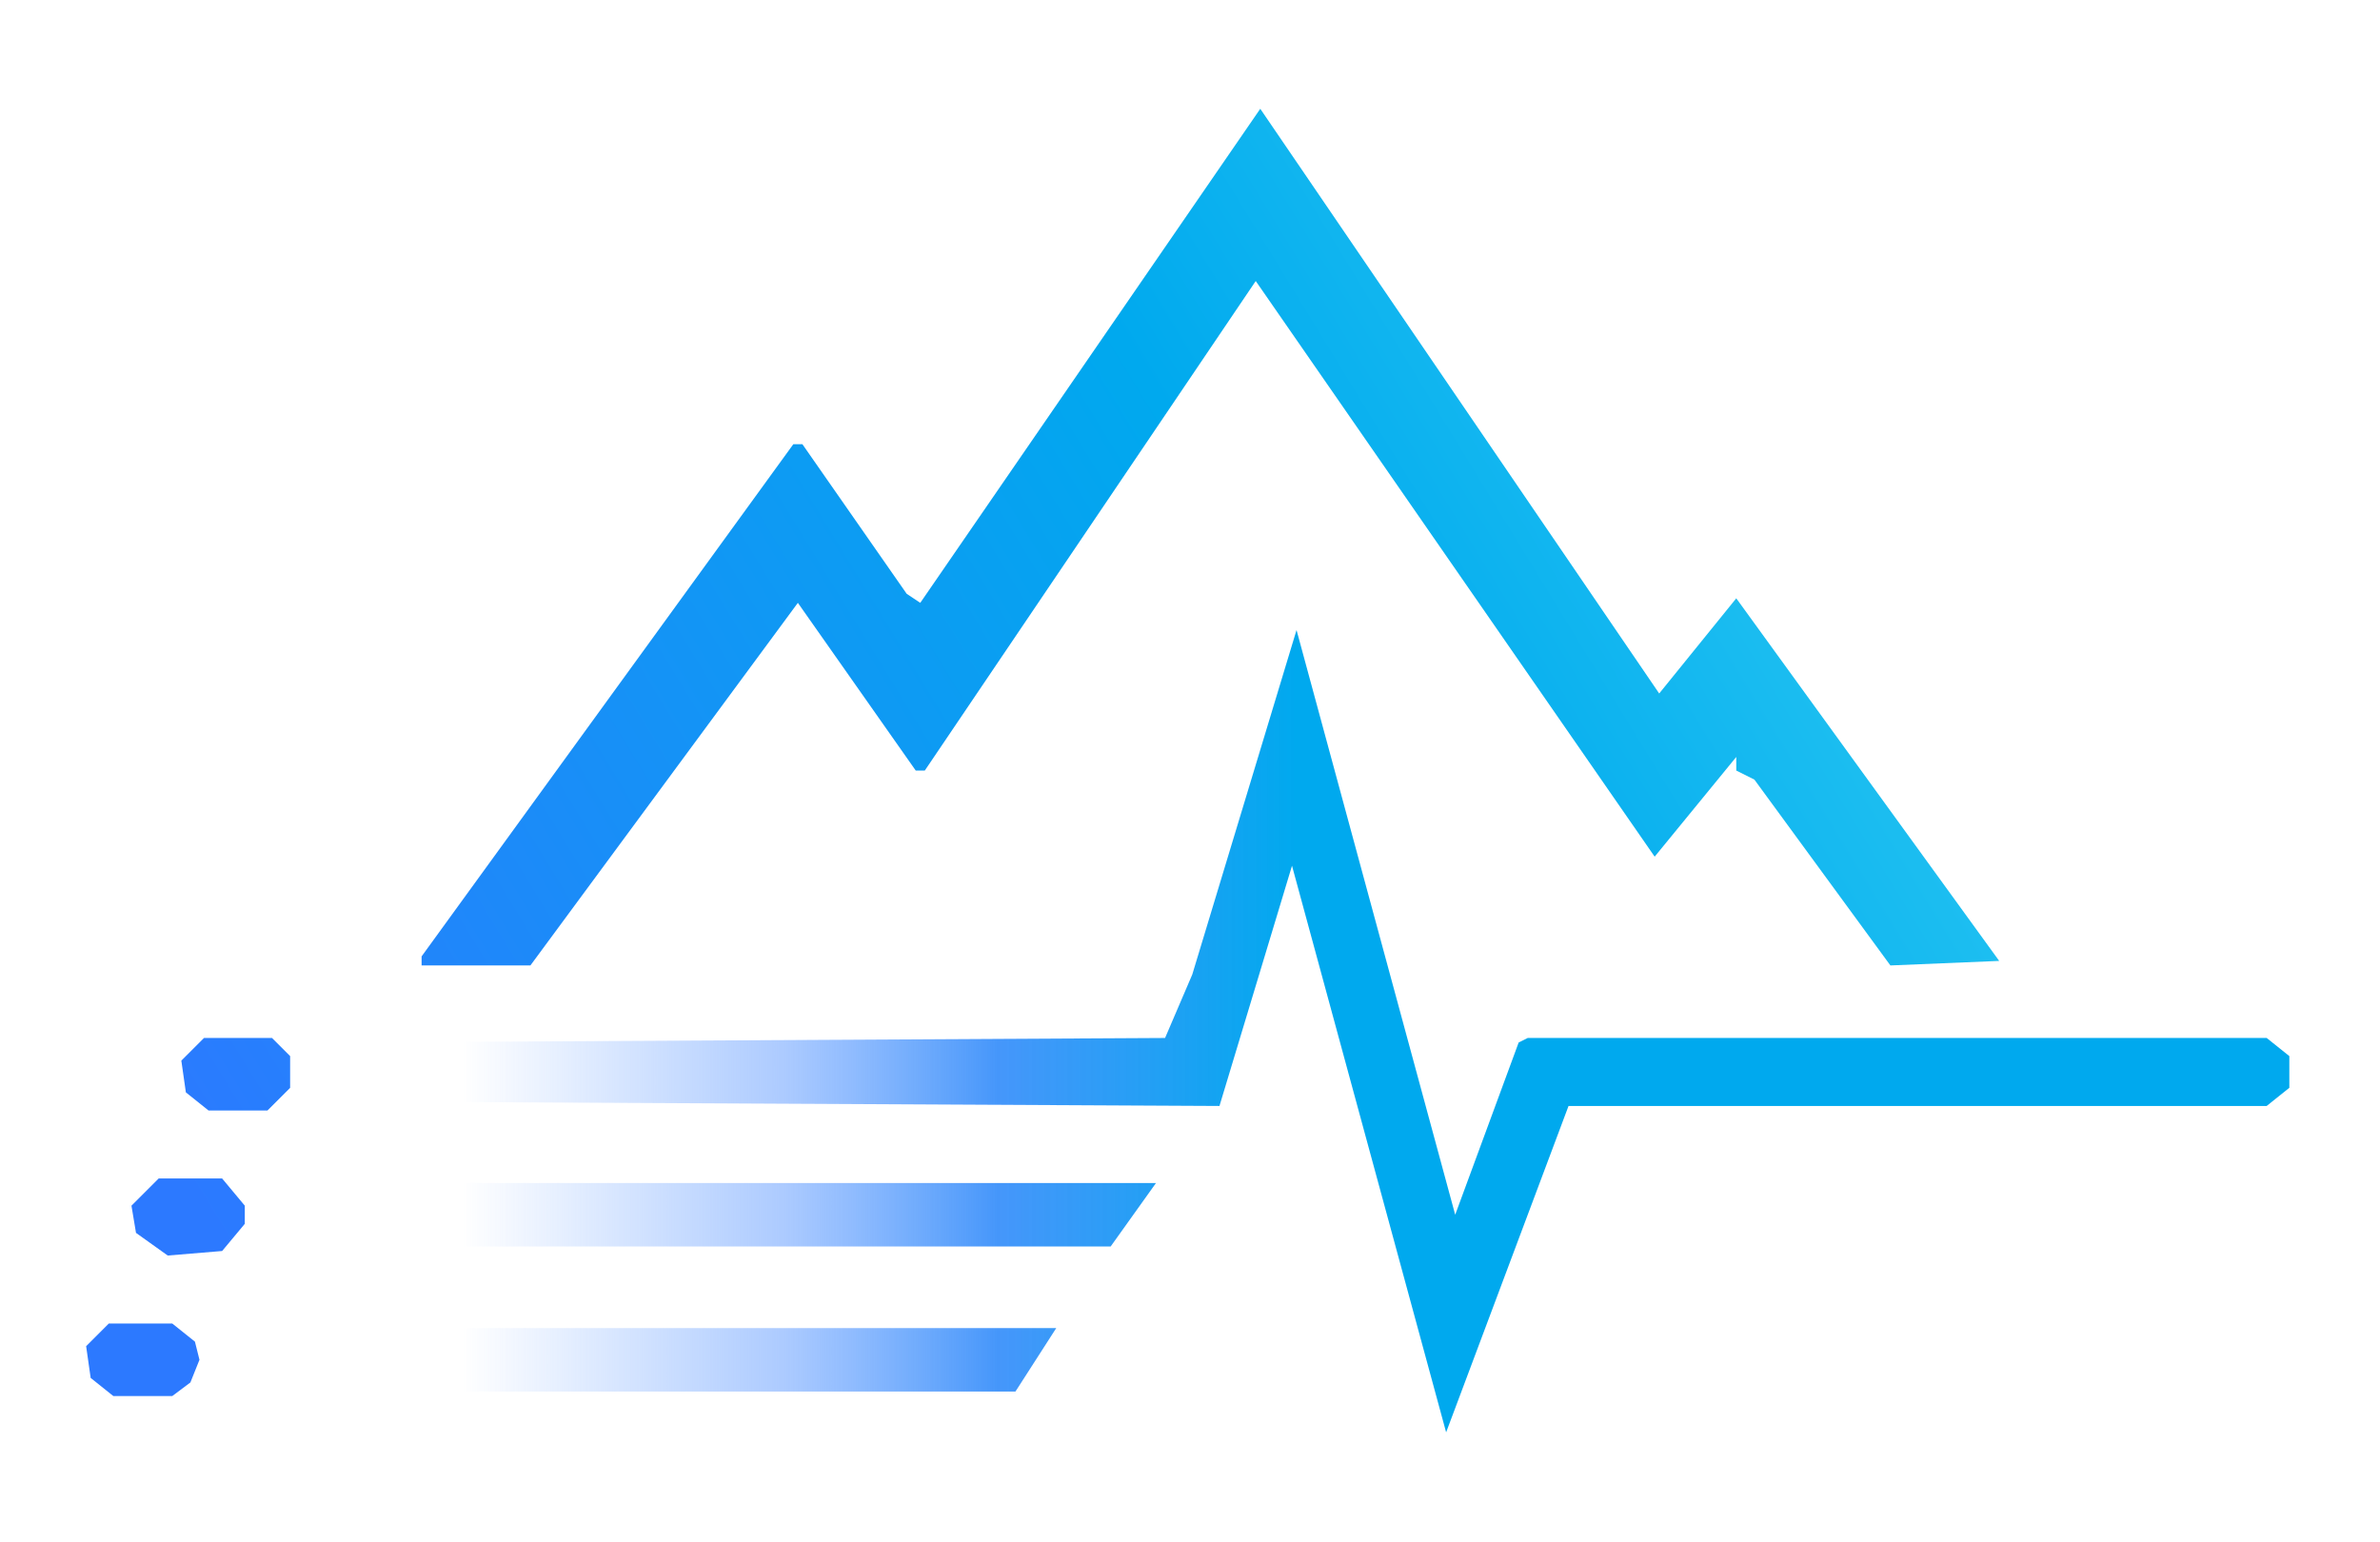
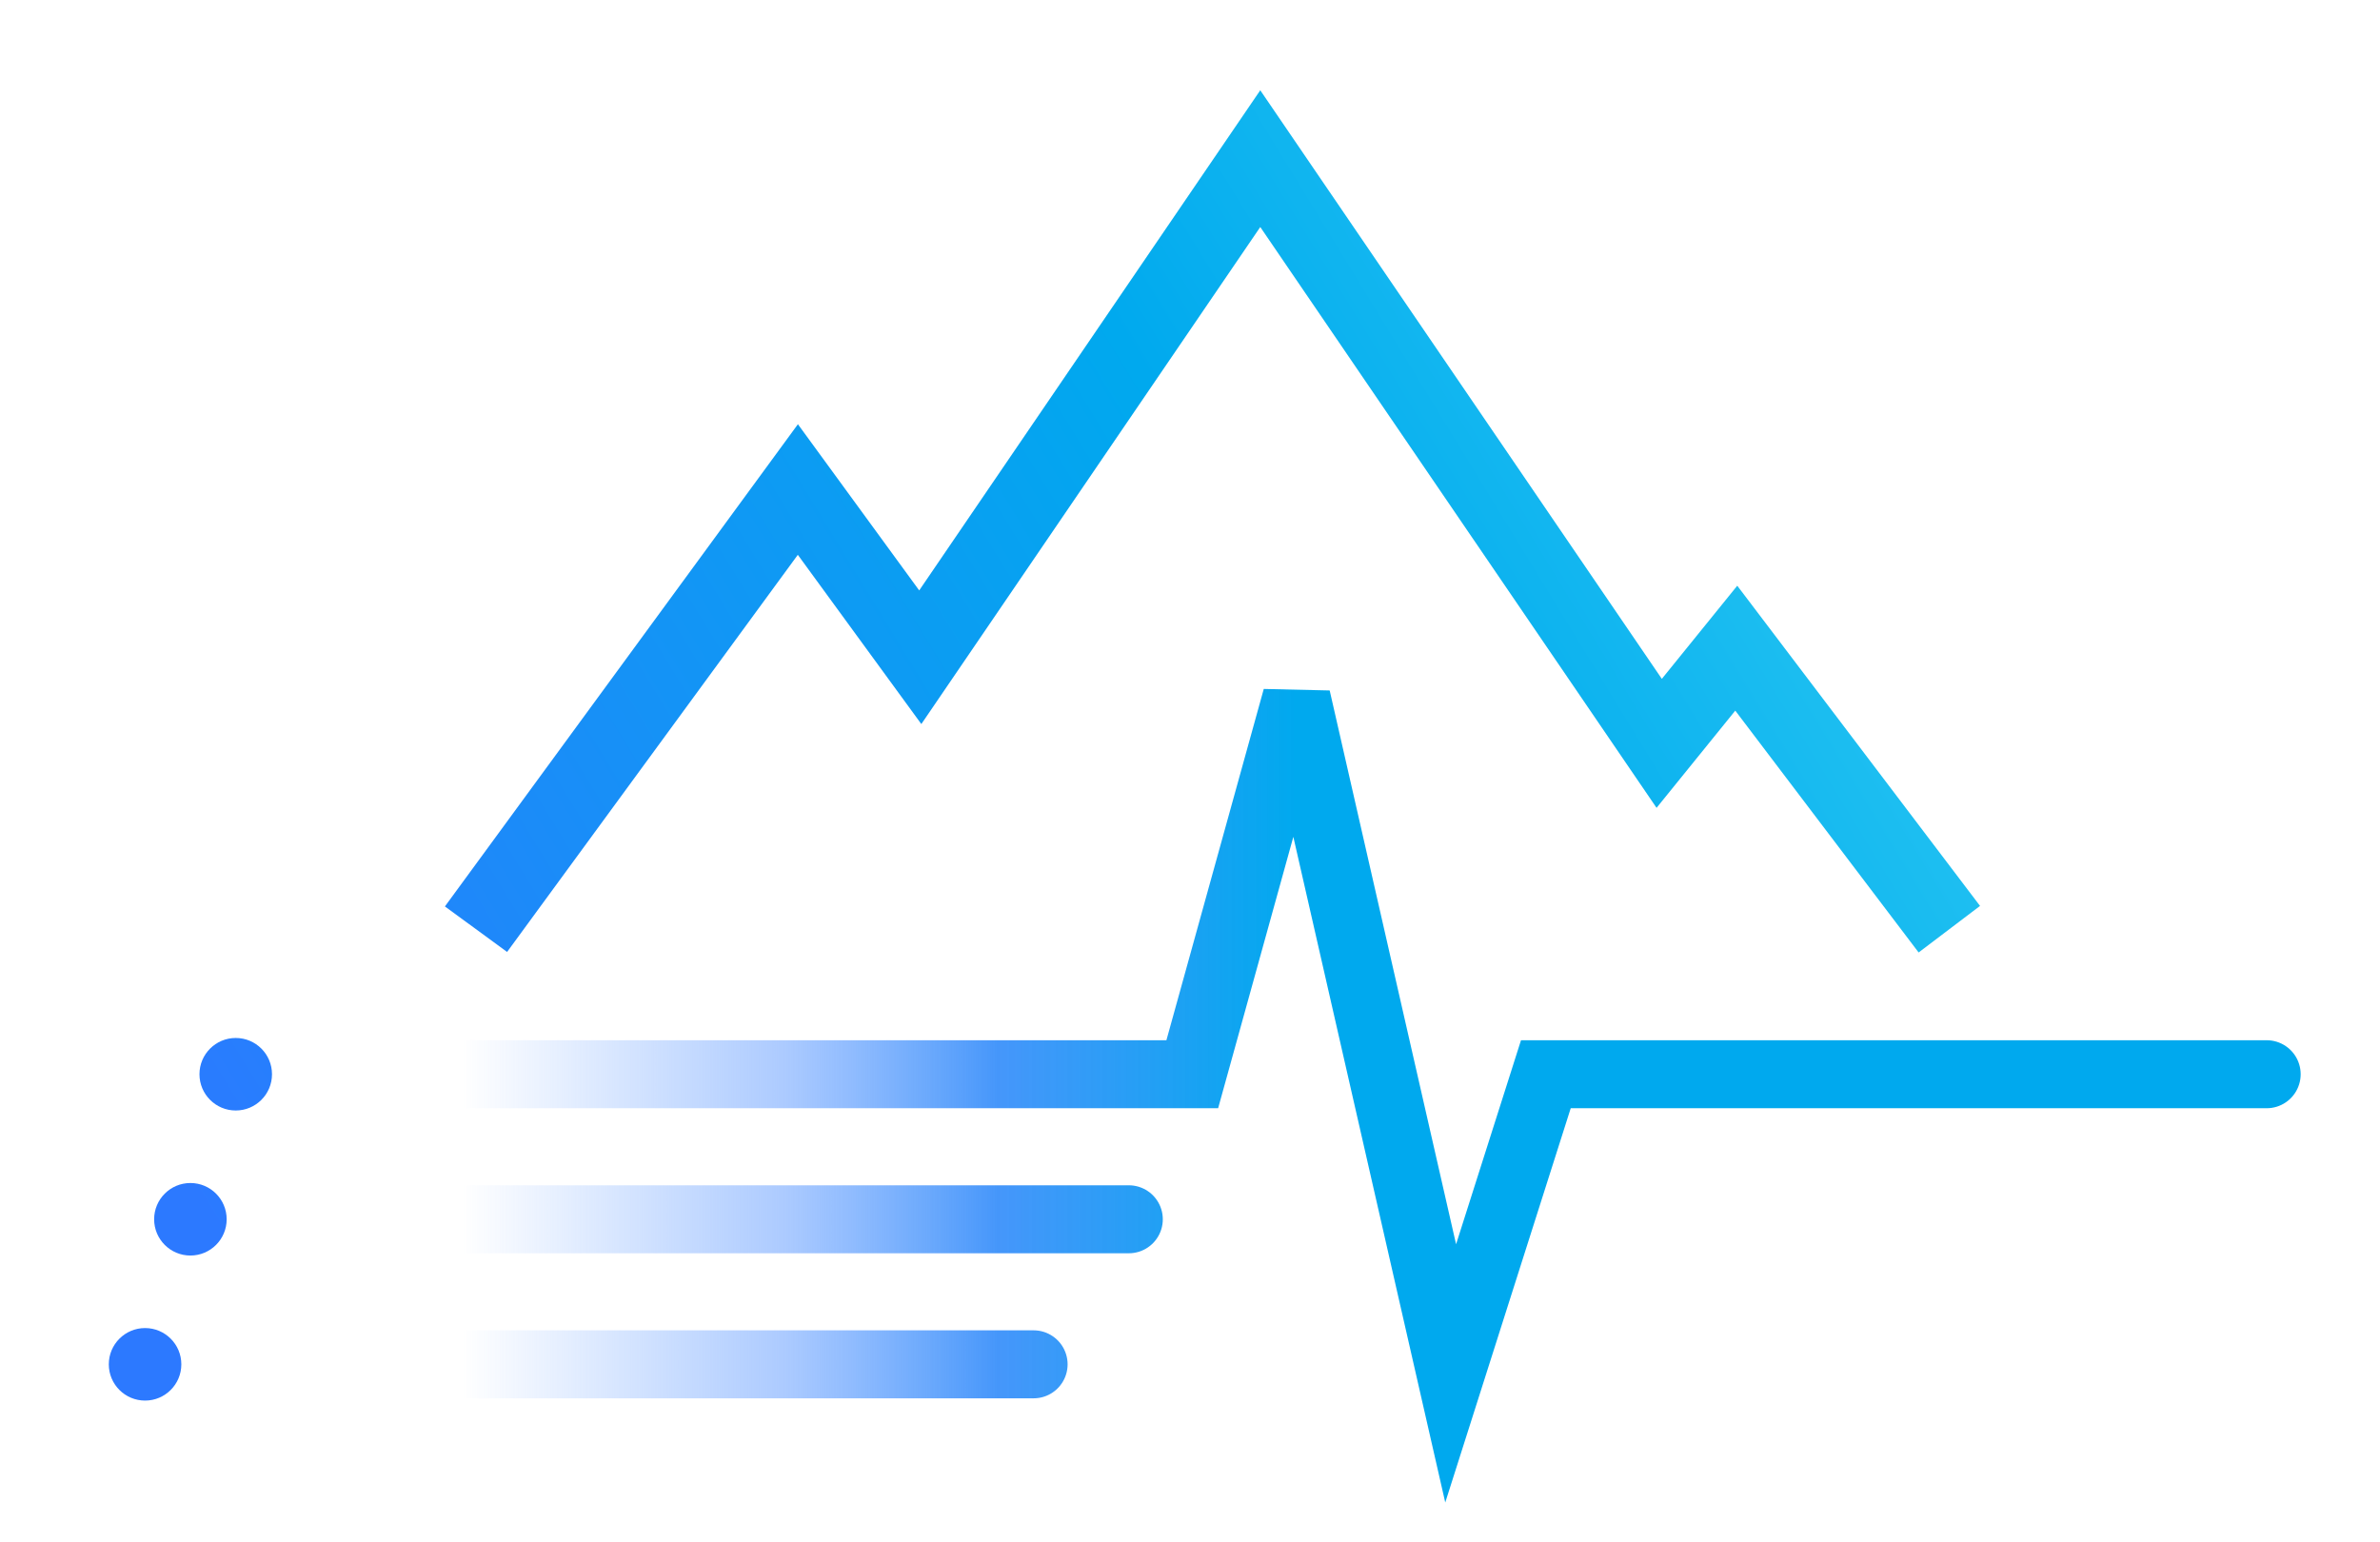
<svg xmlns="http://www.w3.org/2000/svg" width="525" height="340" viewBox="0 0 525 340" role="img" aria-labelledby="title desc" shape-rendering="geometricPrecision">
  <defs>
    <linearGradient id="markGradient" x1="70" y1="310" x2="520" y2="35" gradientUnits="userSpaceOnUse">
      <stop offset="0" stop-color="#2C79FF" />
      <stop offset="0.52" stop-color="#00A9EE" />
      <stop offset="1" stop-color="#4DE2F5" />
    </linearGradient>
    <linearGradient id="trailGradient" x1="50" y1="0" x2="286" y2="0" gradientUnits="userSpaceOnUse">
      <stop offset="0" stop-color="#69A0FF" stop-opacity="0" />
      <stop offset="0.22" stop-color="#69A0FF" stop-opacity="0" />
      <stop offset="0.52" stop-color="#69A0FF" stop-opacity="0.55" />
      <stop offset="0.72" stop-color="#318BFA" stop-opacity="0.9" />
      <stop offset="1" stop-color="#00A9EE" />
    </linearGradient>
    <linearGradient id="wordGradient" x1="0" y1="90" x2="0" y2="265" gradientUnits="userSpaceOnUse">
      <stop offset="0" stop-color="#F8FAFC" />
      <stop offset="0.52" stop-color="#E3E9F0" />
      <stop offset="1" stop-color="#B9C5D2" />
    </linearGradient>
    <linearGradient id="accentGradient" x1="0" y1="180" x2="0" y2="260" gradientUnits="userSpaceOnUse">
      <stop offset="0" stop-color="#4DE2F5" />
      <stop offset="1" stop-color="#2C79FF" />
    </linearGradient>
  </defs>
-   <path d="M441 212 L383 132 L366 153 L278 24 L203 133 L200 131 L177 98 L175 98 L93 211 L93 213 L117 213 L176 133 L202 170 L204 170 L277 62 L365 189 L383 167 L383 170 L387 172 L417 213Z" fill="url(#markGradient)" fill-rule="evenodd" />
-   <path d="M72 233 L73 243 L269 244 L285 191 L319 316 L346 244 L500 244 L505 240 L505 233 L500 229 L337 229 L335 230 L321 268 L286 139 L263 215 L257 229 L74 230Z" fill="url(#trailGradient)" fill-rule="evenodd" />
-   <path d="M40 234 L41 241 L46 245 L59 245 L64 240 L64 233 L60 229 L45 229Z M29 266 L30 272 L37 277 L49 276 L54 270 L54 266 L49 260 L35 260Z M19 297 L20 304 L25 308 L38 308 L42 305 L44 300 L43 296 L38 292 L24 292Z" fill="url(#markGradient)" fill-rule="evenodd" />
-   <path d="M60 264 L62 267 L62 274 L68 275 L245 275 L255 261 L75 261 L61 262Z M51 303 L53 306 L78 307 L224 307 L233 293 L55 293 L52 294Z" fill="url(#trailGradient)" fill-rule="evenodd" />
+   <path d="M105 205 176 108 203 145 278 35 366 164 383 143 430 205" fill="none" stroke="url(#markGradient)" stroke-width="17" stroke-linecap="butt" stroke-linejoin="miter" />
+   <path d="M74 237H263L286 154 320 303 341 237H500" fill="none" stroke="url(#trailGradient)" stroke-width="15" stroke-linecap="round" stroke-linejoin="miter" />
+   <path d="M63 269H249M53 301H228" fill="none" stroke="url(#trailGradient)" stroke-width="15" stroke-linecap="round" />
+   <g fill="url(#markGradient)">
+     <circle cx="52" cy="237" r="8" />
+     <circle cx="42" cy="269" r="8" />
+     <circle cx="32" cy="301" r="8" />
+   </g>
</svg>
